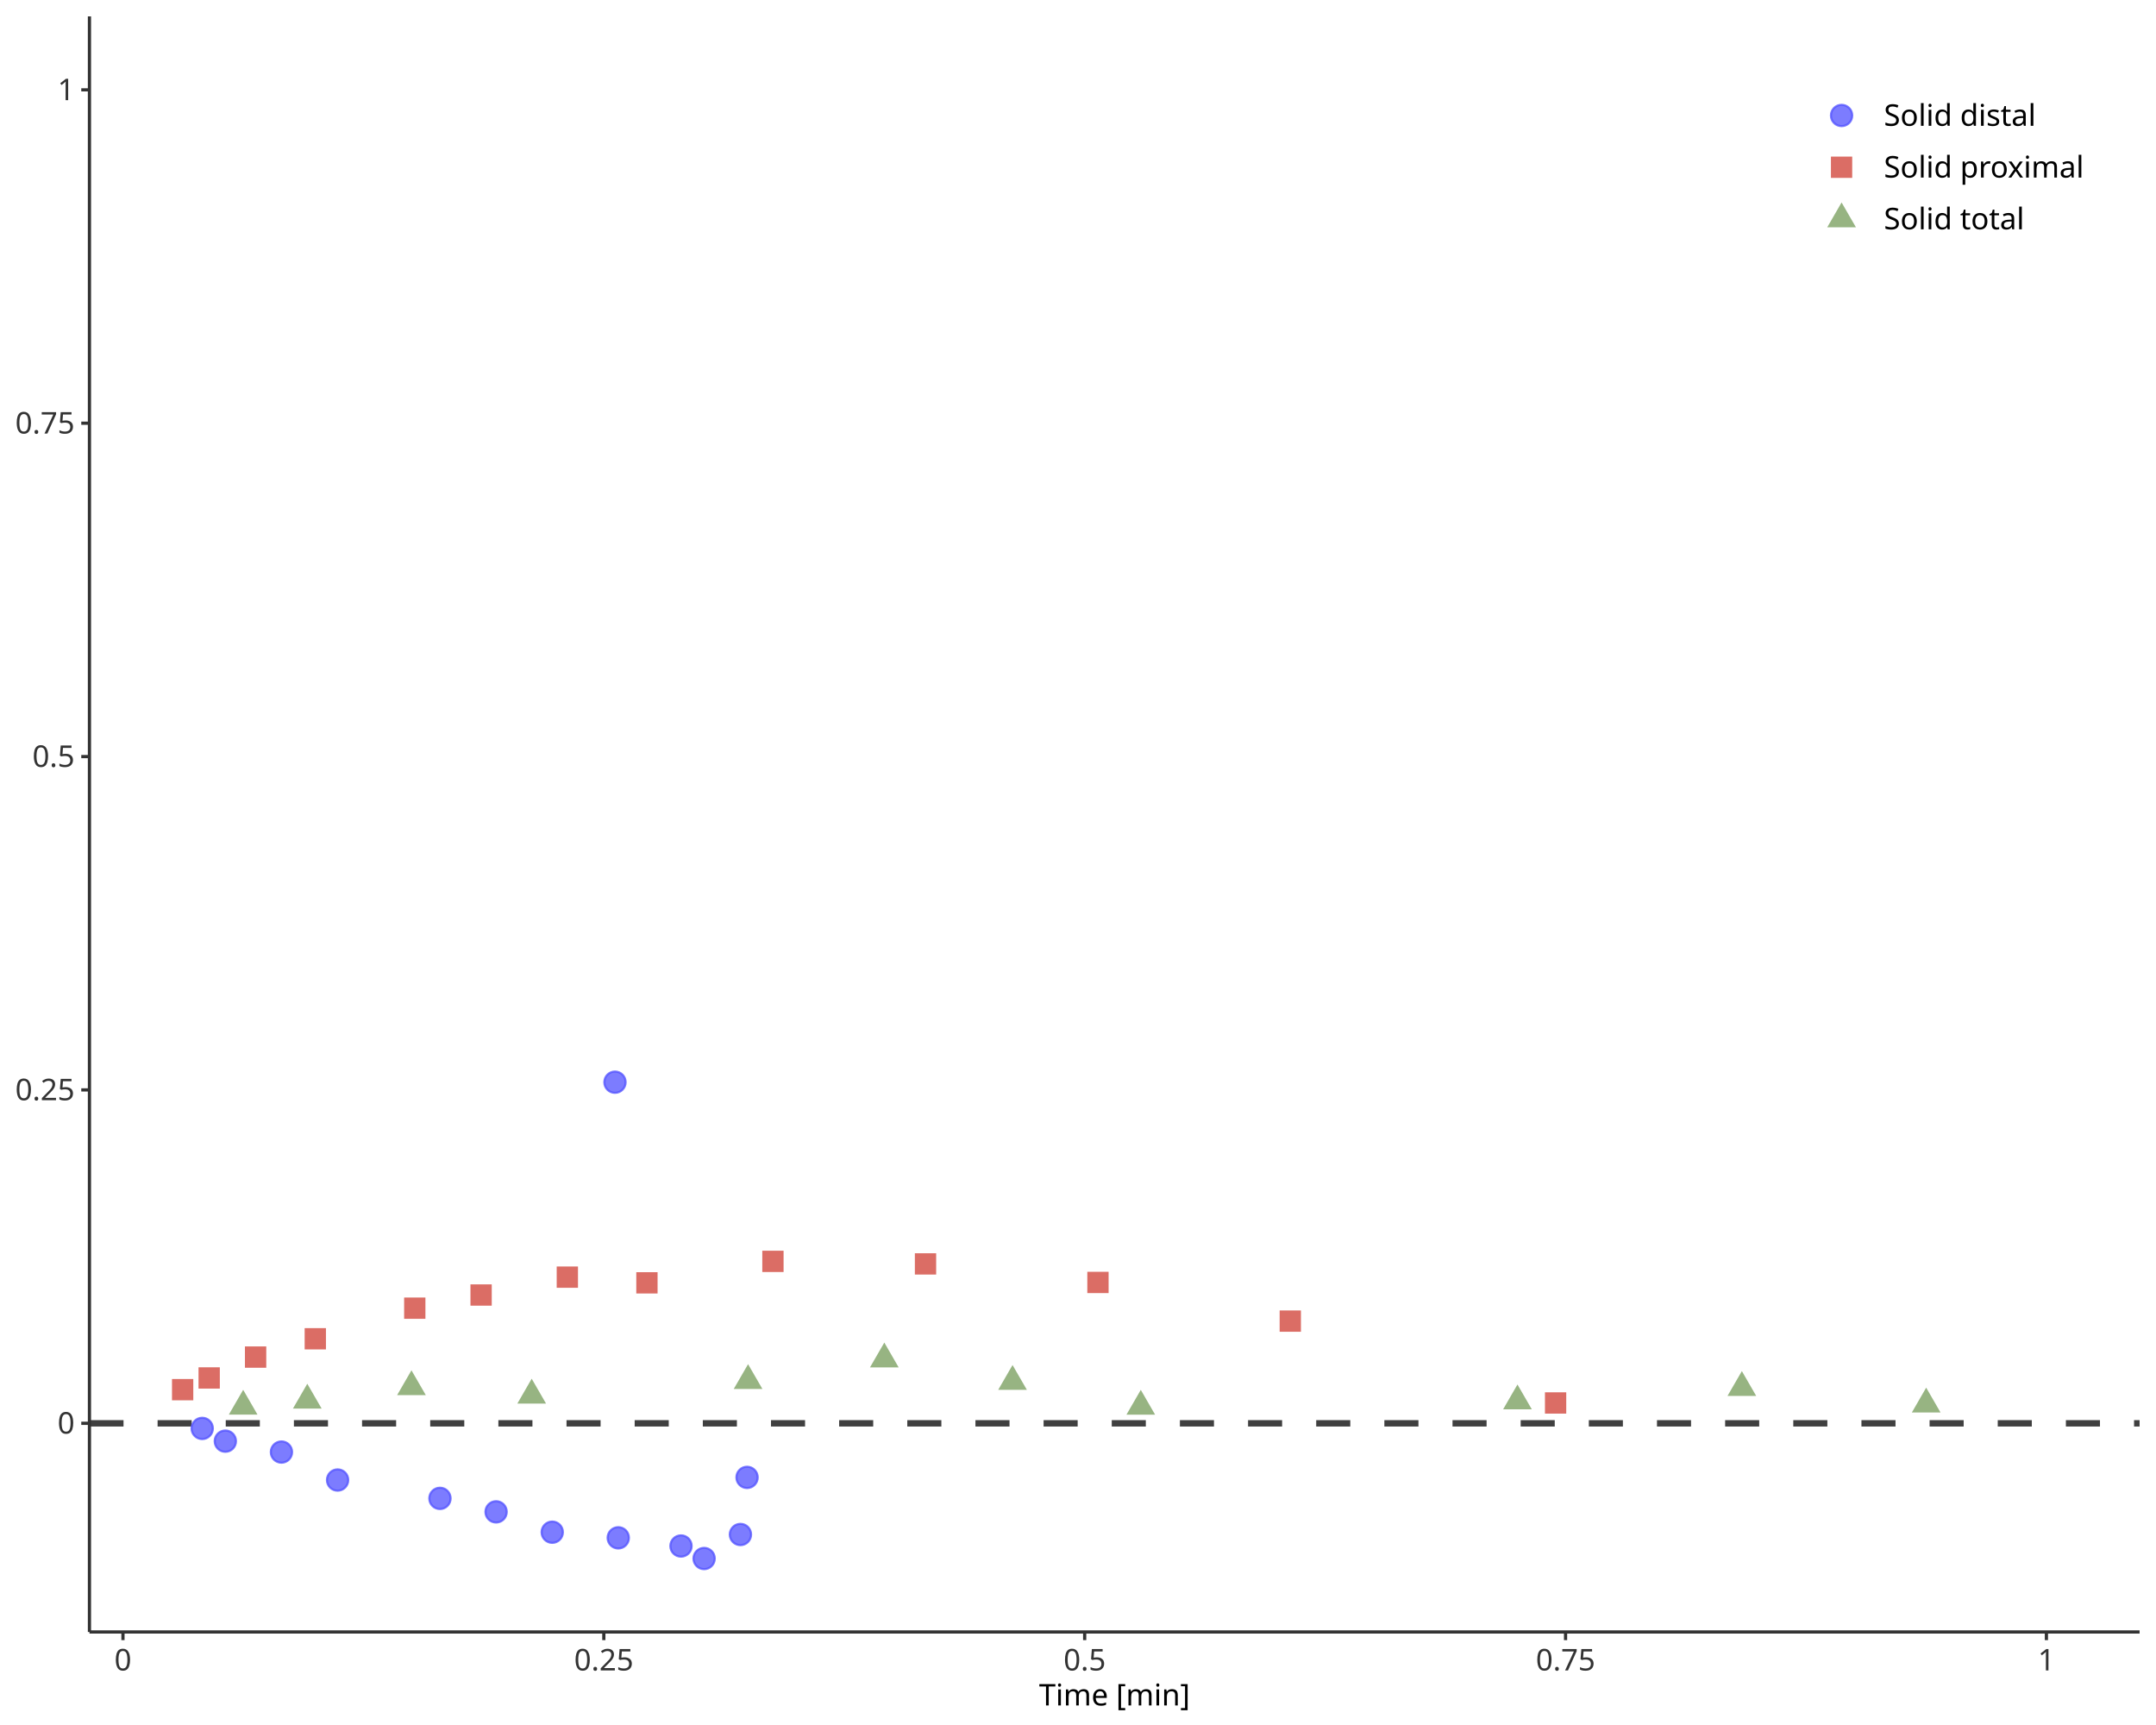
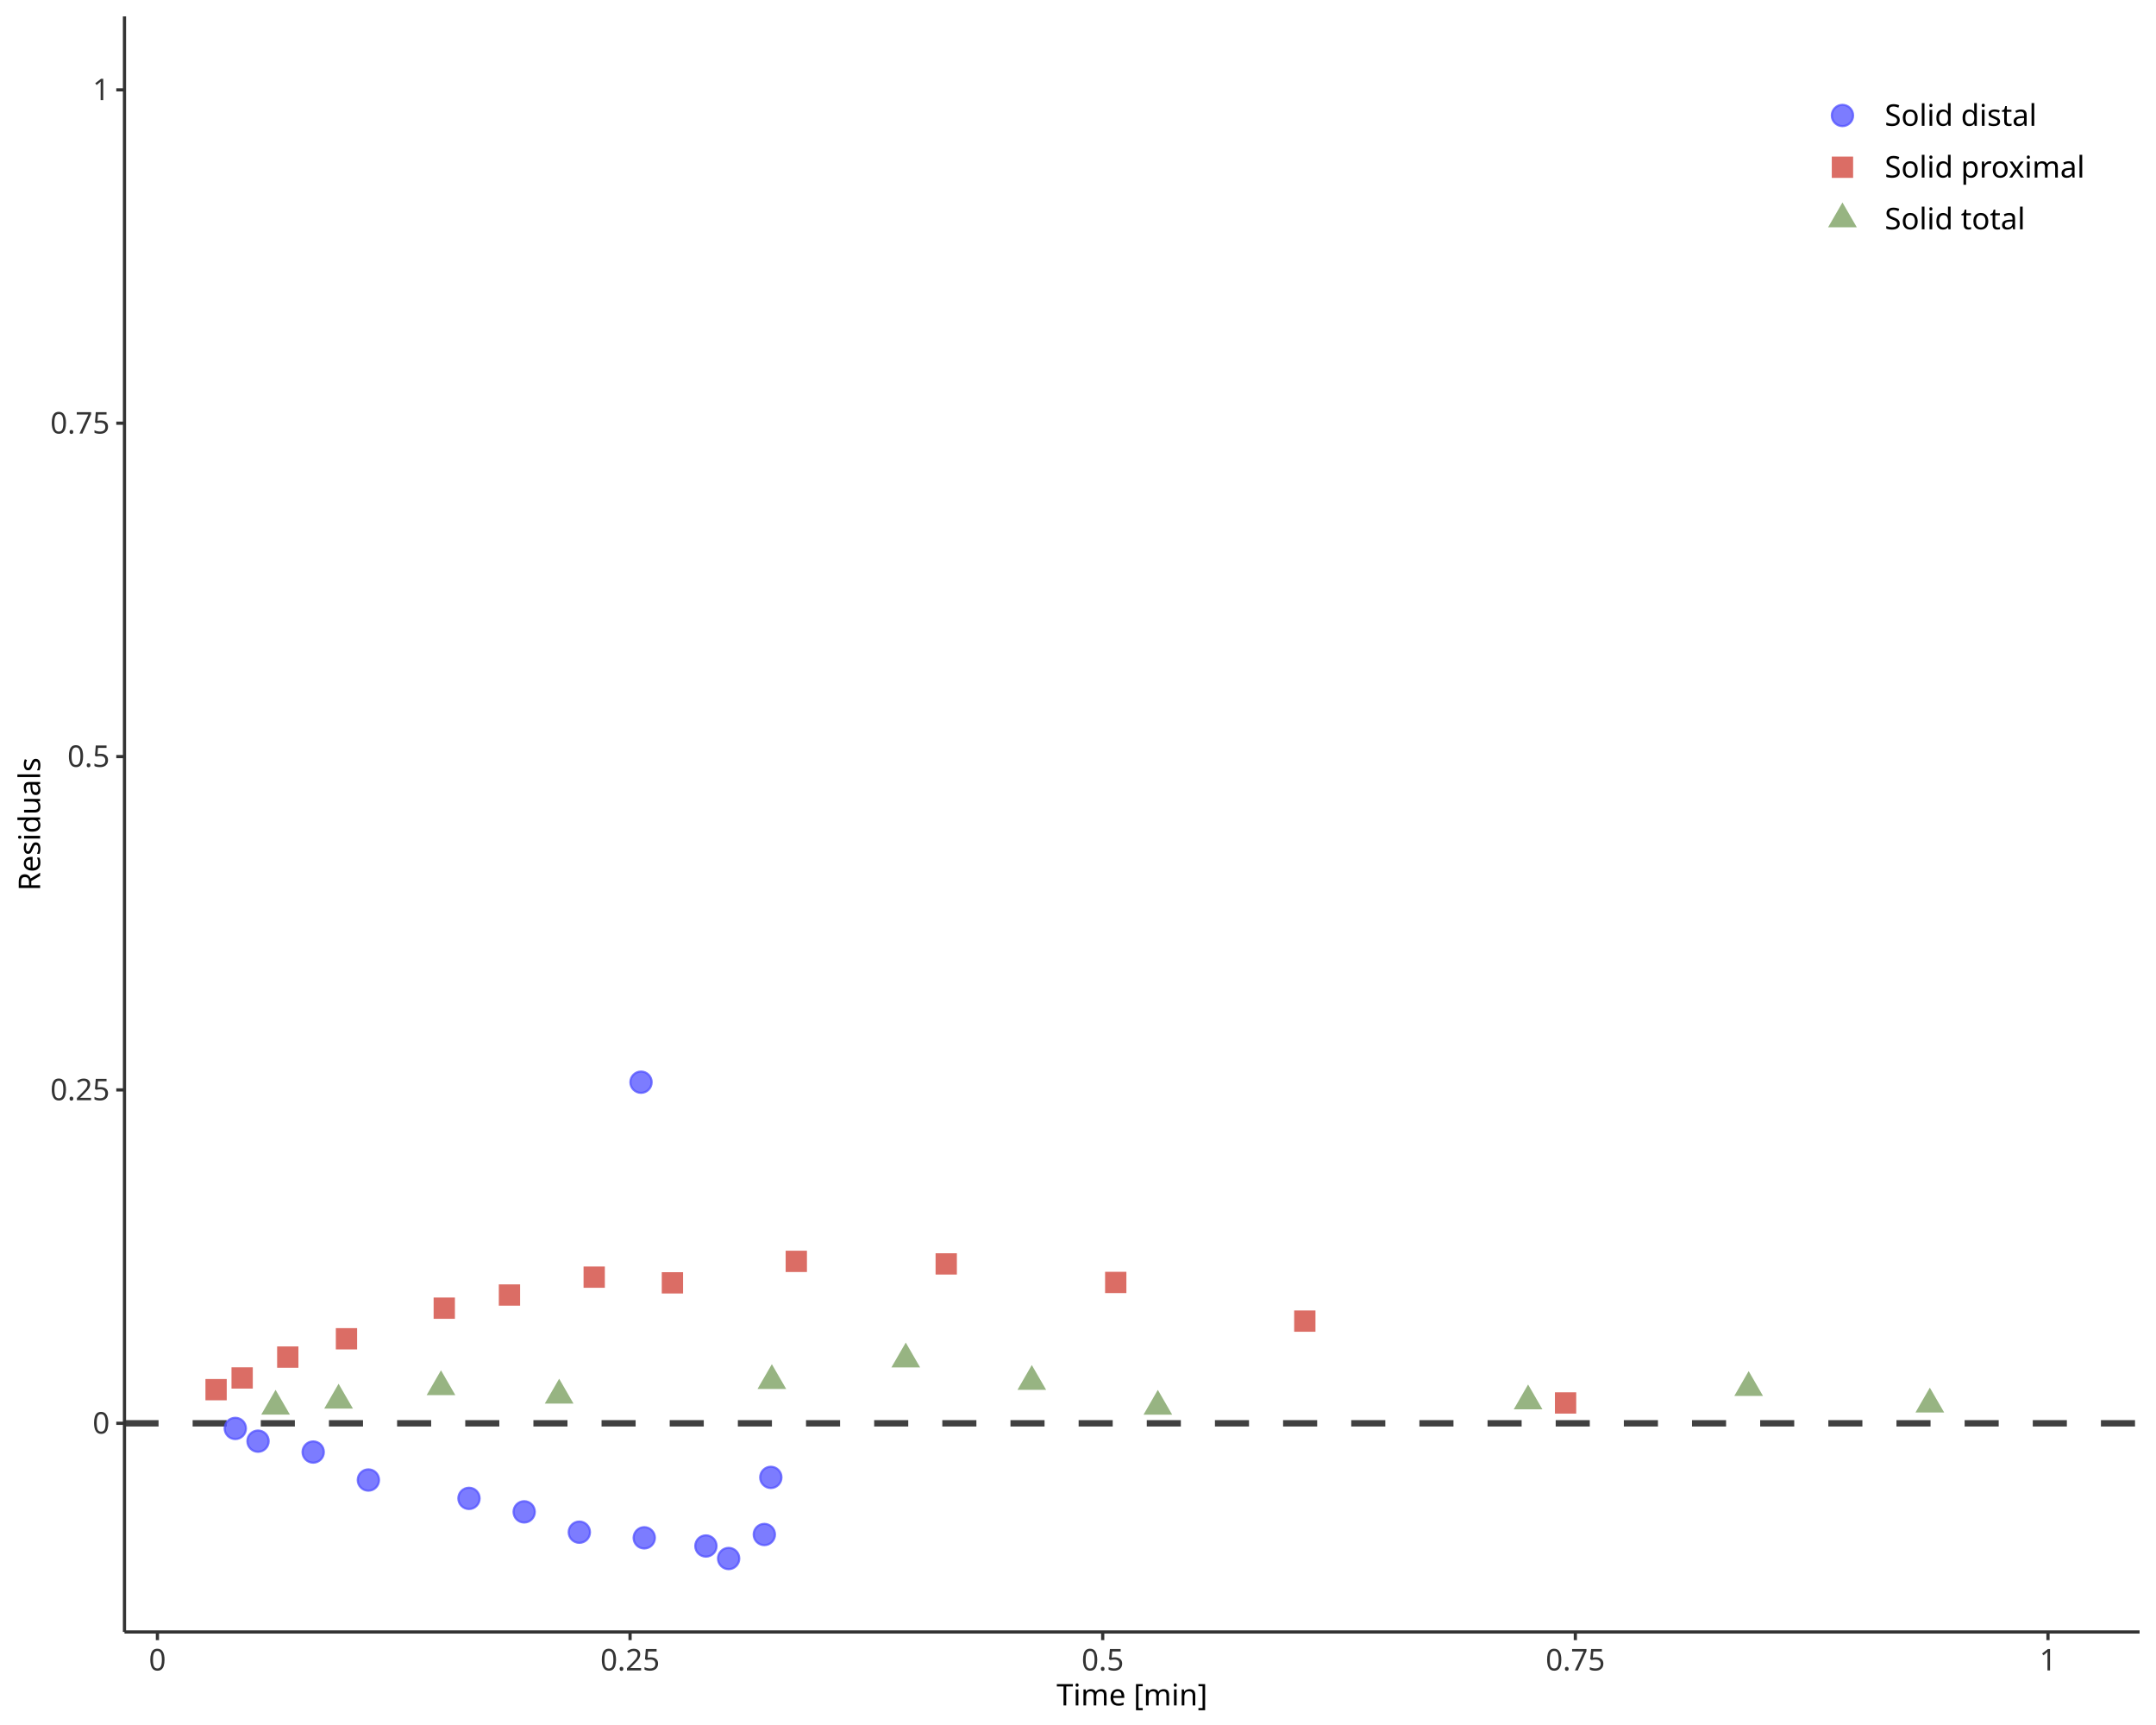
<svg xmlns="http://www.w3.org/2000/svg" class="svglite" data-engine-version="2.0" width="720.00pt" height="576.00pt" viewBox="0 0 720.00 576.00">
  <defs>
    <style type="text/css">
    .svglite line, .svglite polyline, .svglite polygon, .svglite path, .svglite rect, .svglite circle {
      fill: none;
      stroke: #000000;
      stroke-linecap: round;
      stroke-linejoin: round;
      stroke-miterlimit: 10.00;
    }
  </style>
  </defs>
  <rect width="100%" height="100%" style="stroke: none; fill: #FFFFFF;" />
  <defs>
    <clipPath id="cpMC4wMHw3MjAuMDB8MC4wMHw1NzYuMDA=">
      <rect x="0.00" y="0.00" width="720.00" height="576.00" />
    </clipPath>
  </defs>
  <g clip-path="url(#cpMC4wMHw3MjAuMDB8MC4wMHw1NzYuMDA=)">
    <rect x="0.00" y="0.00" width="720.00" height="576.00" style="stroke-width: 1.07; stroke: none; fill: #FFFFFF;" />
  </g>
  <defs>
-     <clipPath id="cpMjkuODd8NzE0LjUyfDUuNDh8NTQ0Ljkz">
-       <rect x="29.87" y="5.48" width="684.65" height="539.45" />
+     <clipPath id="cpNDEuNTd8NzE0LjUyfDUuNDh8NTQ0Ljkz">
+       <rect x="41.57" y="5.48" width="672.95" height="539.45" />
    </clipPath>
  </defs>
-   <g clip-path="url(#cpMjkuODd8NzE0LjUyfDUuNDh8NTQ0Ljkz)">
-     <rect x="29.87" y="5.48" width="684.65" height="539.45" style="stroke-width: 1.07; stroke: none; fill: #FFFFFF;" />
-     <polyline points="29.87,530.91 714.52,530.91 " style="stroke-width: 0.53; stroke: #FFFFFF; stroke-linecap: butt;" />
-     <polyline points="29.87,419.60 714.52,419.60 " style="stroke-width: 0.53; stroke: #FFFFFF; stroke-linecap: butt;" />
-     <polyline points="29.87,308.29 714.52,308.29 " style="stroke-width: 0.53; stroke: #FFFFFF; stroke-linecap: butt;" />
-     <polyline points="29.87,196.97 714.52,196.97 " style="stroke-width: 0.53; stroke: #FFFFFF; stroke-linecap: butt;" />
-     <polyline points="29.87,85.66 714.52,85.66 " style="stroke-width: 0.53; stroke: #FFFFFF; stroke-linecap: butt;" />
-     <polyline points="121.35,544.93 121.35,5.48 " style="stroke-width: 0.53; stroke: #FFFFFF; stroke-linecap: butt;" />
-     <polyline points="281.94,544.93 281.94,5.48 " style="stroke-width: 0.53; stroke: #FFFFFF; stroke-linecap: butt;" />
-     <polyline points="442.52,544.93 442.52,5.48 " style="stroke-width: 0.53; stroke: #FFFFFF; stroke-linecap: butt;" />
-     <polyline points="603.11,544.93 603.11,5.48 " style="stroke-width: 0.53; stroke: #FFFFFF; stroke-linecap: butt;" />
+   <g clip-path="url(#cpNDEuNTd8NzE0LjUyfDUuNDh8NTQ0Ljkz)">
+     <rect x="41.57" y="5.48" width="672.95" height="539.45" style="stroke-width: 1.07; stroke: none; fill: #FFFFFF;" />
+     <polyline points="41.57,530.91 714.52,530.91 " style="stroke-width: 0.53; stroke: #FFFFFF; stroke-linecap: butt;" />
+     <polyline points="41.57,419.60 714.52,419.60 " style="stroke-width: 0.53; stroke: #FFFFFF; stroke-linecap: butt;" />
+     <polyline points="41.57,308.29 714.52,308.29 " style="stroke-width: 0.53; stroke: #FFFFFF; stroke-linecap: butt;" />
+     <polyline points="41.57,196.97 714.52,196.97 " style="stroke-width: 0.53; stroke: #FFFFFF; stroke-linecap: butt;" />
+     <polyline points="41.57,85.66 714.52,85.66 " style="stroke-width: 0.53; stroke: #FFFFFF; stroke-linecap: butt;" />
+     <polyline points="131.49,544.93 131.49,5.48 " style="stroke-width: 0.53; stroke: #FFFFFF; stroke-linecap: butt;" />
+     <polyline points="289.33,544.93 289.33,5.48 " style="stroke-width: 0.53; stroke: #FFFFFF; stroke-linecap: butt;" />
+     <polyline points="447.17,544.93 447.17,5.48 " style="stroke-width: 0.53; stroke: #FFFFFF; stroke-linecap: butt;" />
+     <polyline points="605.01,544.93 605.01,5.48 " style="stroke-width: 0.53; stroke: #FFFFFF; stroke-linecap: butt;" />
  </g>
  <g clip-path="url(#cpMC4wMHw3MjAuMDB8MC4wMHw1NzYuMDA=)">
</g>
-   <g clip-path="url(#cpMjkuODd8NzE0LjUyfDUuNDh8NTQ0Ljkz)">
+   <g clip-path="url(#cpNDEuNTd8NzE0LjUyfDUuNDh8NTQ0Ljkz)">
</g>
  <g clip-path="url(#cpMC4wMHw3MjAuMDB8MC4wMHw1NzYuMDA=)">
</g>
-   <g clip-path="url(#cpMjkuODd8NzE0LjUyfDUuNDh8NTQ0Ljkz)">
+   <g clip-path="url(#cpNDEuNTd8NzE0LjUyfDUuNDh8NTQ0Ljkz)">
</g>
  <g clip-path="url(#cpMC4wMHw3MjAuMDB8MC4wMHw1NzYuMDA=)">
</g>
-   <g clip-path="url(#cpMjkuODd8NzE0LjUyfDUuNDh8NTQ0Ljkz)">
+   <g clip-path="url(#cpNDEuNTd8NzE0LjUyfDUuNDh8NTQ0Ljkz)">
</g>
  <g clip-path="url(#cpMC4wMHw3MjAuMDB8MC4wMHw1NzYuMDA=)">
</g>
-   <g clip-path="url(#cpMjkuODd8NzE0LjUyfDUuNDh8NTQ0Ljkz)">
+   <g clip-path="url(#cpNDEuNTd8NzE0LjUyfDUuNDh8NTQ0Ljkz)">
</g>
  <g clip-path="url(#cpMC4wMHw3MjAuMDB8MC4wMHw1NzYuMDA=)">
</g>
-   <g clip-path="url(#cpMjkuODd8NzE0LjUyfDUuNDh8NTQ0Ljkz)">
+   <g clip-path="url(#cpNDEuNTd8NzE0LjUyfDUuNDh8NTQ0Ljkz)">
</g>
  <g clip-path="url(#cpMC4wMHw3MjAuMDB8MC4wMHw1NzYuMDA=)">
</g>
-   <g clip-path="url(#cpMjkuODd8NzE0LjUyfDUuNDh8NTQ0Ljkz)">
+   <g clip-path="url(#cpNDEuNTd8NzE0LjUyfDUuNDh8NTQ0Ljkz)">
</g>
  <g clip-path="url(#cpMC4wMHw3MjAuMDB8MC4wMHw1NzYuMDA=)">
</g>
-   <g clip-path="url(#cpMjkuODd8NzE0LjUyfDUuNDh8NTQ0Ljkz)">
+   <g clip-path="url(#cpNDEuNTd8NzE0LjUyfDUuNDh8NTQ0Ljkz)">
</g>
  <g clip-path="url(#cpMC4wMHw3MjAuMDB8MC4wMHw1NzYuMDA=)">
</g>
-   <g clip-path="url(#cpMjkuODd8NzE0LjUyfDUuNDh8NTQ0Ljkz)">
+   <g clip-path="url(#cpNDEuNTd8NzE0LjUyfDUuNDh8NTQ0Ljkz)">
</g>
  <g clip-path="url(#cpMC4wMHw3MjAuMDB8MC4wMHw1NzYuMDA=)">
</g>
-   <g clip-path="url(#cpMjkuODd8NzE0LjUyfDUuNDh8NTQ0Ljkz)">
+   <g clip-path="url(#cpNDEuNTd8NzE0LjUyfDUuNDh8NTQ0Ljkz)">
</g>
  <g clip-path="url(#cpMC4wMHw3MjAuMDB8MC4wMHw1NzYuMDA=)">
</g>
-   <g clip-path="url(#cpMjkuODd8NzE0LjUyfDUuNDh8NTQ0Ljkz)">
+   <g clip-path="url(#cpNDEuNTd8NzE0LjUyfDUuNDh8NTQ0Ljkz)">
</g>
  <g clip-path="url(#cpMC4wMHw3MjAuMDB8MC4wMHw1NzYuMDA=)">
</g>
-   <g clip-path="url(#cpMjkuODd8NzE0LjUyfDUuNDh8NTQ0Ljkz)">
+   <g clip-path="url(#cpNDEuNTd8NzE0LjUyfDUuNDh8NTQ0Ljkz)">
</g>
  <g clip-path="url(#cpMC4wMHw3MjAuMDB8MC4wMHw1NzYuMDA=)">
</g>
-   <g clip-path="url(#cpMjkuODd8NzE0LjUyfDUuNDh8NTQ0Ljkz)">
+   <g clip-path="url(#cpNDEuNTd8NzE0LjUyfDUuNDh8NTQ0Ljkz)">
</g>
  <g clip-path="url(#cpMC4wMHw3MjAuMDB8MC4wMHw1NzYuMDA=)">
</g>
-   <g clip-path="url(#cpMjkuODd8NzE0LjUyfDUuNDh8NTQ0Ljkz)">
+   <g clip-path="url(#cpNDEuNTd8NzE0LjUyfDUuNDh8NTQ0Ljkz)">
</g>
  <g clip-path="url(#cpMC4wMHw3MjAuMDB8MC4wMHw1NzYuMDA=)">
</g>
-   <g clip-path="url(#cpMjkuODd8NzE0LjUyfDUuNDh8NTQ0Ljkz)">
+   <g clip-path="url(#cpNDEuNTd8NzE0LjUyfDUuNDh8NTQ0Ljkz)">
</g>
  <g clip-path="url(#cpMC4wMHw3MjAuMDB8MC4wMHw1NzYuMDA=)">
</g>
-   <g clip-path="url(#cpMjkuODd8NzE0LjUyfDUuNDh8NTQ0Ljkz)">
+   <g clip-path="url(#cpNDEuNTd8NzE0LjUyfDUuNDh8NTQ0Ljkz)">
</g>
  <g clip-path="url(#cpMC4wMHw3MjAuMDB8MC4wMHw1NzYuMDA=)">
</g>
-   <g clip-path="url(#cpMjkuODd8NzE0LjUyfDUuNDh8NTQ0Ljkz)">
-     <line x1="29.87" y1="475.26" x2="714.52" y2="475.26" style="stroke-width: 2.13; stroke: #000000; stroke-opacity: 0.75; stroke-dasharray: 11.38,11.38; stroke-linecap: butt;" />
-     <circle cx="205.37" cy="361.36" r="3.56" style="stroke-width: 0.71; stroke: #5050FF; stroke-opacity: 0.75; fill: #5050FF; fill-opacity: 0.75;" />
-     <circle cx="249.48" cy="493.32" r="3.56" style="stroke-width: 0.71; stroke: #5050FF; stroke-opacity: 0.75; fill: #5050FF; fill-opacity: 0.75;" />
-     <circle cx="247.27" cy="512.39" r="3.56" style="stroke-width: 0.71; stroke: #5050FF; stroke-opacity: 0.75; fill: #5050FF; fill-opacity: 0.75;" />
-     <circle cx="235.14" cy="520.41" r="3.56" style="stroke-width: 0.71; stroke: #5050FF; stroke-opacity: 0.75; fill: #5050FF; fill-opacity: 0.75;" />
-     <circle cx="227.42" cy="516.23" r="3.56" style="stroke-width: 0.71; stroke: #5050FF; stroke-opacity: 0.75; fill: #5050FF; fill-opacity: 0.75;" />
-     <circle cx="206.47" cy="513.50" r="3.56" style="stroke-width: 0.71; stroke: #5050FF; stroke-opacity: 0.75; fill: #5050FF; fill-opacity: 0.75;" />
-     <circle cx="184.42" cy="511.62" r="3.56" style="stroke-width: 0.71; stroke: #5050FF; stroke-opacity: 0.75; fill: #5050FF; fill-opacity: 0.75;" />
-     <circle cx="165.67" cy="504.83" r="3.56" style="stroke-width: 0.71; stroke: #5050FF; stroke-opacity: 0.75; fill: #5050FF; fill-opacity: 0.75;" />
-     <circle cx="146.92" cy="500.33" r="3.56" style="stroke-width: 0.71; stroke: #5050FF; stroke-opacity: 0.75; fill: #5050FF; fill-opacity: 0.75;" />
-     <circle cx="112.74" cy="494.20" r="3.56" style="stroke-width: 0.71; stroke: #5050FF; stroke-opacity: 0.75; fill: #5050FF; fill-opacity: 0.75;" />
-     <circle cx="93.99" cy="484.86" r="3.56" style="stroke-width: 0.71; stroke: #5050FF; stroke-opacity: 0.75; fill: #5050FF; fill-opacity: 0.75;" />
-     <circle cx="75.25" cy="481.22" r="3.56" style="stroke-width: 0.71; stroke: #5050FF; stroke-opacity: 0.75; fill: #5050FF; fill-opacity: 0.75;" />
-     <circle cx="67.53" cy="476.97" r="3.56" style="stroke-width: 0.71; stroke: #5050FF; stroke-opacity: 0.75; fill: #5050FF; fill-opacity: 0.75;" />
-     <polygon points="515.94,472.02 523.05,472.02 523.05,464.91 515.94,464.91 " style="stroke-width: 0.71; stroke: none; fill: #CE3D32; fill-opacity: 0.75;" />
-     <polygon points="427.34,444.69 434.45,444.69 434.45,437.58 427.34,437.58 " style="stroke-width: 0.71; stroke: none; fill: #CE3D32; fill-opacity: 0.75;" />
-     <polygon points="363.11,431.78 370.22,431.78 370.22,424.67 363.11,424.67 " style="stroke-width: 0.71; stroke: none; fill: #CE3D32; fill-opacity: 0.75;" />
-     <polygon points="305.52,425.59 312.63,425.59 312.63,418.48 305.52,418.48 " style="stroke-width: 0.71; stroke: none; fill: #CE3D32; fill-opacity: 0.75;" />
-     <polygon points="254.57,424.74 261.68,424.74 261.68,417.63 254.57,417.63 " style="stroke-width: 0.71; stroke: none; fill: #CE3D32; fill-opacity: 0.75;" />
-     <polygon points="212.49,431.91 219.60,431.91 219.60,424.80 212.49,424.80 " style="stroke-width: 0.71; stroke: none; fill: #CE3D32; fill-opacity: 0.75;" />
-     <polygon points="185.91,430.01 193.02,430.01 193.02,422.90 185.91,422.90 " style="stroke-width: 0.71; stroke: none; fill: #CE3D32; fill-opacity: 0.75;" />
-     <polygon points="157.11,435.98 164.22,435.98 164.22,428.87 157.11,428.87 " style="stroke-width: 0.71; stroke: none; fill: #CE3D32; fill-opacity: 0.75;" />
-     <polygon points="134.96,440.37 142.07,440.37 142.07,433.26 134.96,433.26 " style="stroke-width: 0.71; stroke: none; fill: #CE3D32; fill-opacity: 0.75;" />
-     <polygon points="101.74,450.59 108.85,450.59 108.85,443.48 101.74,443.48 " style="stroke-width: 0.71; stroke: none; fill: #CE3D32; fill-opacity: 0.75;" />
-     <polygon points="81.80,456.71 88.92,456.71 88.92,449.59 81.80,449.59 " style="stroke-width: 0.71; stroke: none; fill: #CE3D32; fill-opacity: 0.75;" />
-     <polygon points="66.30,463.67 73.41,463.67 73.41,456.56 66.30,456.56 " style="stroke-width: 0.71; stroke: none; fill: #CE3D32; fill-opacity: 0.75;" />
-     <polygon points="57.44,467.58 64.55,467.58 64.55,460.47 57.44,460.47 " style="stroke-width: 0.71; stroke: none; fill: #CE3D32; fill-opacity: 0.75;" />
-     <polygon points="683.40,24.47 688.19,32.76 678.61,32.76 " style="stroke-width: 0.71; stroke: none; fill: #749B58; fill-opacity: 0.75;" />
-     <polygon points="643.25,463.35 648.04,471.64 638.47,471.64 " style="stroke-width: 0.71; stroke: none; fill: #749B58; fill-opacity: 0.75;" />
-     <polygon points="581.70,457.82 586.48,466.11 576.91,466.11 " style="stroke-width: 0.71; stroke: none; fill: #749B58; fill-opacity: 0.75;" />
-     <polygon points="506.76,462.30 511.55,470.59 501.97,470.59 " style="stroke-width: 0.71; stroke: none; fill: #749B58; fill-opacity: 0.75;" />
-     <polygon points="380.97,464.09 385.75,472.38 376.18,472.38 " style="stroke-width: 0.71; stroke: none; fill: #749B58; fill-opacity: 0.75;" />
-     <polygon points="338.14,455.80 342.93,464.09 333.35,464.09 " style="stroke-width: 0.71; stroke: none; fill: #749B58; fill-opacity: 0.75;" />
-     <polygon points="295.32,448.30 300.11,456.59 290.53,456.59 " style="stroke-width: 0.71; stroke: none; fill: #749B58; fill-opacity: 0.75;" />
-     <polygon points="249.82,455.51 254.61,463.80 245.03,463.80 " style="stroke-width: 0.71; stroke: none; fill: #749B58; fill-opacity: 0.75;" />
-     <polygon points="177.56,460.37 182.35,468.67 172.77,468.67 " style="stroke-width: 0.71; stroke: none; fill: #749B58; fill-opacity: 0.75;" />
-     <polygon points="137.41,457.56 142.20,465.85 132.62,465.85 " style="stroke-width: 0.71; stroke: none; fill: #749B58; fill-opacity: 0.75;" />
-     <polygon points="102.62,462.05 107.41,470.34 97.83,470.34 " style="stroke-width: 0.71; stroke: none; fill: #749B58; fill-opacity: 0.75;" />
-     <polygon points="81.21,464.07 85.99,472.36 76.42,472.36 " style="stroke-width: 0.71; stroke: none; fill: #749B58; fill-opacity: 0.75;" />
+   <g clip-path="url(#cpNDEuNTd8NzE0LjUyfDUuNDh8NTQ0Ljkz)">
+     <line x1="41.57" y1="475.26" x2="714.52" y2="475.26" style="stroke-width: 2.13; stroke: #000000; stroke-opacity: 0.75; stroke-dasharray: 11.38,11.38; stroke-linecap: butt;" />
+     <circle cx="214.07" cy="361.36" r="3.56" style="stroke-width: 0.71; stroke: #5050FF; stroke-opacity: 0.75; fill: #5050FF; fill-opacity: 0.75;" />
+     <circle cx="257.42" cy="493.32" r="3.56" style="stroke-width: 0.71; stroke: #5050FF; stroke-opacity: 0.75; fill: #5050FF; fill-opacity: 0.75;" />
+     <circle cx="255.25" cy="512.39" r="3.56" style="stroke-width: 0.71; stroke: #5050FF; stroke-opacity: 0.75; fill: #5050FF; fill-opacity: 0.75;" />
+     <circle cx="243.33" cy="520.41" r="3.56" style="stroke-width: 0.71; stroke: #5050FF; stroke-opacity: 0.75; fill: #5050FF; fill-opacity: 0.75;" />
+     <circle cx="235.74" cy="516.23" r="3.56" style="stroke-width: 0.71; stroke: #5050FF; stroke-opacity: 0.75; fill: #5050FF; fill-opacity: 0.75;" />
+     <circle cx="215.15" cy="513.50" r="3.56" style="stroke-width: 0.71; stroke: #5050FF; stroke-opacity: 0.75; fill: #5050FF; fill-opacity: 0.75;" />
+     <circle cx="193.47" cy="511.62" r="3.56" style="stroke-width: 0.71; stroke: #5050FF; stroke-opacity: 0.75; fill: #5050FF; fill-opacity: 0.75;" />
+     <circle cx="175.05" cy="504.83" r="3.56" style="stroke-width: 0.71; stroke: #5050FF; stroke-opacity: 0.75; fill: #5050FF; fill-opacity: 0.75;" />
+     <circle cx="156.62" cy="500.33" r="3.56" style="stroke-width: 0.71; stroke: #5050FF; stroke-opacity: 0.75; fill: #5050FF; fill-opacity: 0.75;" />
+     <circle cx="123.02" cy="494.20" r="3.56" style="stroke-width: 0.71; stroke: #5050FF; stroke-opacity: 0.75; fill: #5050FF; fill-opacity: 0.75;" />
+     <circle cx="104.59" cy="484.86" r="3.56" style="stroke-width: 0.71; stroke: #5050FF; stroke-opacity: 0.75; fill: #5050FF; fill-opacity: 0.75;" />
+     <circle cx="86.17" cy="481.22" r="3.56" style="stroke-width: 0.71; stroke: #5050FF; stroke-opacity: 0.75; fill: #5050FF; fill-opacity: 0.75;" />
+     <circle cx="78.58" cy="476.97" r="3.56" style="stroke-width: 0.71; stroke: #5050FF; stroke-opacity: 0.75; fill: #5050FF; fill-opacity: 0.75;" />
+     <polygon points="519.27,472.02 526.38,472.02 526.38,464.91 519.27,464.91 " style="stroke-width: 0.71; stroke: none; fill: #CE3D32; fill-opacity: 0.75;" />
+     <polygon points="432.19,444.69 439.30,444.69 439.30,437.58 432.19,437.58 " style="stroke-width: 0.71; stroke: none; fill: #CE3D32; fill-opacity: 0.75;" />
+     <polygon points="369.05,431.78 376.16,431.78 376.16,424.67 369.05,424.67 " style="stroke-width: 0.71; stroke: none; fill: #CE3D32; fill-opacity: 0.75;" />
+     <polygon points="312.44,425.59 319.55,425.59 319.55,418.48 312.44,418.48 " style="stroke-width: 0.71; stroke: none; fill: #CE3D32; fill-opacity: 0.75;" />
+     <polygon points="262.37,424.74 269.48,424.74 269.48,417.63 262.37,417.63 " style="stroke-width: 0.71; stroke: none; fill: #CE3D32; fill-opacity: 0.75;" />
+     <polygon points="221.00,431.91 228.11,431.91 228.11,424.80 221.00,424.80 " style="stroke-width: 0.71; stroke: none; fill: #CE3D32; fill-opacity: 0.75;" />
+     <polygon points="194.88,430.01 201.99,430.01 201.99,422.90 194.88,422.90 " style="stroke-width: 0.71; stroke: none; fill: #CE3D32; fill-opacity: 0.75;" />
+     <polygon points="166.58,435.98 173.69,435.98 173.69,428.87 166.58,428.87 " style="stroke-width: 0.71; stroke: none; fill: #CE3D32; fill-opacity: 0.75;" />
+     <polygon points="144.81,440.37 151.92,440.37 151.92,433.26 144.81,433.26 " style="stroke-width: 0.71; stroke: none; fill: #CE3D32; fill-opacity: 0.75;" />
+     <polygon points="112.15,450.59 119.26,450.59 119.26,443.48 112.15,443.48 " style="stroke-width: 0.71; stroke: none; fill: #CE3D32; fill-opacity: 0.75;" />
+     <polygon points="92.55,456.71 99.66,456.71 99.66,449.59 92.55,449.59 " style="stroke-width: 0.71; stroke: none; fill: #CE3D32; fill-opacity: 0.75;" />
+     <polygon points="77.31,463.67 84.42,463.67 84.42,456.56 77.31,456.56 " style="stroke-width: 0.71; stroke: none; fill: #CE3D32; fill-opacity: 0.75;" />
+     <polygon points="68.61,467.58 75.72,467.58 75.72,460.47 68.61,460.47 " style="stroke-width: 0.71; stroke: none; fill: #CE3D32; fill-opacity: 0.75;" />
+     <polygon points="683.93,24.47 688.72,32.76 679.14,32.76 " style="stroke-width: 0.71; stroke: none; fill: #749B58; fill-opacity: 0.75;" />
+     <polygon points="644.47,463.35 649.26,471.64 639.68,471.64 " style="stroke-width: 0.71; stroke: none; fill: #749B58; fill-opacity: 0.75;" />
+     <polygon points="583.97,457.82 588.75,466.11 579.18,466.11 " style="stroke-width: 0.71; stroke: none; fill: #749B58; fill-opacity: 0.75;" />
+     <polygon points="510.31,462.30 515.09,470.59 505.52,470.59 " style="stroke-width: 0.71; stroke: none; fill: #749B58; fill-opacity: 0.75;" />
+     <polygon points="386.66,464.09 391.45,472.38 381.88,472.38 " style="stroke-width: 0.71; stroke: none; fill: #749B58; fill-opacity: 0.75;" />
+     <polygon points="344.57,455.80 349.36,464.09 339.79,464.09 " style="stroke-width: 0.71; stroke: none; fill: #749B58; fill-opacity: 0.75;" />
+     <polygon points="302.48,448.30 307.27,456.59 297.69,456.59 " style="stroke-width: 0.71; stroke: none; fill: #749B58; fill-opacity: 0.75;" />
+     <polygon points="257.76,455.51 262.55,463.80 252.97,463.80 " style="stroke-width: 0.71; stroke: none; fill: #749B58; fill-opacity: 0.75;" />
+     <polygon points="186.73,460.37 191.52,468.67 181.94,468.67 " style="stroke-width: 0.71; stroke: none; fill: #749B58; fill-opacity: 0.75;" />
+     <polygon points="147.27,457.56 152.06,465.85 142.48,465.85 " style="stroke-width: 0.71; stroke: none; fill: #749B58; fill-opacity: 0.75;" />
+     <polygon points="113.07,462.05 117.86,470.34 108.28,470.34 " style="stroke-width: 0.71; stroke: none; fill: #749B58; fill-opacity: 0.75;" />
+     <polygon points="92.03,464.07 96.82,472.36 87.24,472.36 " style="stroke-width: 0.71; stroke: none; fill: #749B58; fill-opacity: 0.75;" />
  </g>
  <g clip-path="url(#cpMC4wMHw3MjAuMDB8MC4wMHw1NzYuMDA=)">
-     <polyline points="29.87,544.93 29.87,5.48 " style="stroke-width: 1.07; stroke: #333333; stroke-linecap: butt;" />
-     <text x="24.94" y="478.70" text-anchor="end" style="font-size: 10.00px; fill: #333333; font-family: sans;" textLength="5.56px" lengthAdjust="spacingAndGlyphs">0</text>
-     <text x="24.94" y="367.38" text-anchor="end" style="font-size: 10.00px; fill: #333333; font-family: sans;" textLength="19.46px" lengthAdjust="spacingAndGlyphs">0.25</text>
-     <text x="24.94" y="256.07" text-anchor="end" style="font-size: 10.00px; fill: #333333; font-family: sans;" textLength="13.90px" lengthAdjust="spacingAndGlyphs">0.5</text>
-     <text x="24.94" y="144.76" text-anchor="end" style="font-size: 10.00px; fill: #333333; font-family: sans;" textLength="19.46px" lengthAdjust="spacingAndGlyphs">0.75</text>
-     <text x="24.94" y="33.44" text-anchor="end" style="font-size: 10.00px; fill: #333333; font-family: sans;" textLength="5.56px" lengthAdjust="spacingAndGlyphs">1</text>
-     <polyline points="27.14,475.26 29.87,475.26 " style="stroke-width: 1.07; stroke: #333333; stroke-linecap: butt;" />
-     <polyline points="27.14,363.94 29.87,363.94 " style="stroke-width: 1.07; stroke: #333333; stroke-linecap: butt;" />
-     <polyline points="27.14,252.63 29.87,252.63 " style="stroke-width: 1.07; stroke: #333333; stroke-linecap: butt;" />
-     <polyline points="27.14,141.31 29.87,141.31 " style="stroke-width: 1.07; stroke: #333333; stroke-linecap: butt;" />
-     <polyline points="27.14,30.00 29.87,30.00 " style="stroke-width: 1.07; stroke: #333333; stroke-linecap: butt;" />
-     <polyline points="29.87,544.93 714.52,544.93 " style="stroke-width: 1.07; stroke: #333333; stroke-linecap: butt;" />
-     <polyline points="41.06,547.67 41.06,544.93 " style="stroke-width: 1.07; stroke: #333333; stroke-linecap: butt;" />
-     <polyline points="201.65,547.67 201.65,544.93 " style="stroke-width: 1.07; stroke: #333333; stroke-linecap: butt;" />
-     <polyline points="362.23,547.67 362.23,544.93 " style="stroke-width: 1.07; stroke: #333333; stroke-linecap: butt;" />
-     <polyline points="522.82,547.67 522.82,544.93 " style="stroke-width: 1.07; stroke: #333333; stroke-linecap: butt;" />
-     <polyline points="683.40,547.67 683.40,544.93 " style="stroke-width: 1.07; stroke: #333333; stroke-linecap: butt;" />
-     <text x="41.06" y="557.78" text-anchor="middle" style="font-size: 10.00px; fill: #333333; font-family: sans;" textLength="5.56px" lengthAdjust="spacingAndGlyphs">0</text>
-     <text x="201.65" y="557.78" text-anchor="middle" style="font-size: 10.00px; fill: #333333; font-family: sans;" textLength="19.46px" lengthAdjust="spacingAndGlyphs">0.25</text>
-     <text x="362.23" y="557.78" text-anchor="middle" style="font-size: 10.00px; fill: #333333; font-family: sans;" textLength="13.90px" lengthAdjust="spacingAndGlyphs">0.5</text>
-     <text x="522.82" y="557.78" text-anchor="middle" style="font-size: 10.00px; fill: #333333; font-family: sans;" textLength="19.46px" lengthAdjust="spacingAndGlyphs">0.75</text>
-     <text x="683.40" y="557.78" text-anchor="middle" style="font-size: 10.00px; fill: #333333; font-family: sans;" textLength="5.56px" lengthAdjust="spacingAndGlyphs">1</text>
-     <text x="372.20" y="569.48" text-anchor="middle" style="font-size: 10.00px; font-family: sans;" textLength="46.67px" lengthAdjust="spacingAndGlyphs">Time [min]</text>
-     <rect x="600.88" y="18.97" width="96.53" height="68.28" style="stroke-width: 1.07; stroke: none; fill: #FFFFFF;" />
-     <rect x="606.36" y="29.92" width="17.28" height="17.28" style="stroke-width: 1.07; stroke: none; fill: #FFFFFF;" />
-     <circle cx="615.00" cy="38.56" r="3.56" style="stroke-width: 0.71; stroke: #5050FF; stroke-opacity: 0.75; fill: #5050FF; fill-opacity: 0.75;" />
-     <rect x="606.36" y="47.20" width="17.28" height="17.28" style="stroke-width: 1.07; stroke: none; fill: #FFFFFF;" />
-     <polygon points="611.44,59.40 618.55,59.40 618.55,52.29 611.44,52.29 " style="stroke-width: 0.71; stroke: none; fill: #CE3D32; fill-opacity: 0.75;" />
-     <rect x="606.36" y="64.48" width="17.28" height="17.28" style="stroke-width: 1.07; stroke: none; fill: #FFFFFF;" />
-     <polygon points="615.00,67.60 619.79,75.89 610.21,75.89 " style="stroke-width: 0.71; stroke: none; fill: #749B58; fill-opacity: 0.75;" />
-     <text x="629.12" y="42.01" style="font-size: 10.00px; font-family: sans;" textLength="48.36px" lengthAdjust="spacingAndGlyphs">Solid distal</text>
-     <text x="629.12" y="59.29" style="font-size: 10.00px; font-family: sans;" textLength="62.81px" lengthAdjust="spacingAndGlyphs">Solid proximal</text>
-     <text x="629.12" y="76.57" style="font-size: 10.00px; font-family: sans;" textLength="43.91px" lengthAdjust="spacingAndGlyphs">Solid total</text>
+     <polyline points="41.57,544.93 41.57,5.48 " style="stroke-width: 1.07; stroke: #333333; stroke-linecap: butt;" />
+     <text x="36.64" y="478.70" text-anchor="end" style="font-size: 10.00px; fill: #333333; font-family: sans;" textLength="5.56px" lengthAdjust="spacingAndGlyphs">0</text>
+     <text x="36.64" y="367.38" text-anchor="end" style="font-size: 10.00px; fill: #333333; font-family: sans;" textLength="19.46px" lengthAdjust="spacingAndGlyphs">0.25</text>
+     <text x="36.64" y="256.07" text-anchor="end" style="font-size: 10.00px; fill: #333333; font-family: sans;" textLength="13.90px" lengthAdjust="spacingAndGlyphs">0.5</text>
+     <text x="36.64" y="144.76" text-anchor="end" style="font-size: 10.00px; fill: #333333; font-family: sans;" textLength="19.46px" lengthAdjust="spacingAndGlyphs">0.75</text>
+     <text x="36.64" y="33.44" text-anchor="end" style="font-size: 10.00px; fill: #333333; font-family: sans;" textLength="5.56px" lengthAdjust="spacingAndGlyphs">1</text>
+     <polyline points="38.83,475.26 41.57,475.26 " style="stroke-width: 1.07; stroke: #333333; stroke-linecap: butt;" />
+     <polyline points="38.83,363.94 41.57,363.94 " style="stroke-width: 1.07; stroke: #333333; stroke-linecap: butt;" />
+     <polyline points="38.83,252.63 41.57,252.63 " style="stroke-width: 1.07; stroke: #333333; stroke-linecap: butt;" />
+     <polyline points="38.83,141.31 41.57,141.31 " style="stroke-width: 1.07; stroke: #333333; stroke-linecap: butt;" />
+     <polyline points="38.83,30.00 41.57,30.00 " style="stroke-width: 1.07; stroke: #333333; stroke-linecap: butt;" />
+     <polyline points="41.57,544.93 714.52,544.93 " style="stroke-width: 1.07; stroke: #333333; stroke-linecap: butt;" />
+     <polyline points="52.57,547.67 52.57,544.93 " style="stroke-width: 1.07; stroke: #333333; stroke-linecap: butt;" />
+     <polyline points="210.41,547.67 210.41,544.93 " style="stroke-width: 1.07; stroke: #333333; stroke-linecap: butt;" />
+     <polyline points="368.25,547.67 368.25,544.93 " style="stroke-width: 1.07; stroke: #333333; stroke-linecap: butt;" />
+     <polyline points="526.09,547.67 526.09,544.93 " style="stroke-width: 1.07; stroke: #333333; stroke-linecap: butt;" />
+     <polyline points="683.93,547.67 683.93,544.93 " style="stroke-width: 1.07; stroke: #333333; stroke-linecap: butt;" />
+     <text x="52.57" y="557.78" text-anchor="middle" style="font-size: 10.00px; fill: #333333; font-family: sans;" textLength="5.56px" lengthAdjust="spacingAndGlyphs">0</text>
+     <text x="210.41" y="557.78" text-anchor="middle" style="font-size: 10.00px; fill: #333333; font-family: sans;" textLength="19.46px" lengthAdjust="spacingAndGlyphs">0.25</text>
+     <text x="368.25" y="557.78" text-anchor="middle" style="font-size: 10.00px; fill: #333333; font-family: sans;" textLength="13.90px" lengthAdjust="spacingAndGlyphs">0.5</text>
+     <text x="526.09" y="557.78" text-anchor="middle" style="font-size: 10.00px; fill: #333333; font-family: sans;" textLength="19.46px" lengthAdjust="spacingAndGlyphs">0.75</text>
+     <text x="683.93" y="557.78" text-anchor="middle" style="font-size: 10.00px; fill: #333333; font-family: sans;" textLength="5.56px" lengthAdjust="spacingAndGlyphs">1</text>
+     <text x="378.05" y="569.48" text-anchor="middle" style="font-size: 10.00px; font-family: sans;" textLength="46.67px" lengthAdjust="spacingAndGlyphs">Time [min]</text>
+     <text transform="translate(13.40,275.21) rotate(-90)" text-anchor="middle" style="font-size: 10.00px; font-family: sans;" textLength="43.92px" lengthAdjust="spacingAndGlyphs">Residuals</text>
+     <rect x="601.17" y="18.97" width="96.53" height="68.28" style="stroke-width: 1.07; stroke: none; fill: #FFFFFF;" />
+     <rect x="606.65" y="29.92" width="17.28" height="17.28" style="stroke-width: 1.07; stroke: none; fill: #FFFFFF;" />
+     <circle cx="615.29" cy="38.56" r="3.56" style="stroke-width: 0.71; stroke: #5050FF; stroke-opacity: 0.75; fill: #5050FF; fill-opacity: 0.75;" />
+     <rect x="606.65" y="47.20" width="17.28" height="17.28" style="stroke-width: 1.07; stroke: none; fill: #FFFFFF;" />
+     <polygon points="611.73,59.40 618.85,59.40 618.85,52.29 611.73,52.29 " style="stroke-width: 0.71; stroke: none; fill: #CE3D32; fill-opacity: 0.75;" />
+     <rect x="606.65" y="64.48" width="17.28" height="17.28" style="stroke-width: 1.07; stroke: none; fill: #FFFFFF;" />
+     <polygon points="615.29,67.60 620.08,75.89 610.50,75.89 " style="stroke-width: 0.71; stroke: none; fill: #749B58; fill-opacity: 0.75;" />
+     <text x="629.41" y="42.01" style="font-size: 10.00px; font-family: sans;" textLength="48.36px" lengthAdjust="spacingAndGlyphs">Solid distal</text>
+     <text x="629.41" y="59.29" style="font-size: 10.00px; font-family: sans;" textLength="62.81px" lengthAdjust="spacingAndGlyphs">Solid proximal</text>
+     <text x="629.41" y="76.57" style="font-size: 10.00px; font-family: sans;" textLength="43.91px" lengthAdjust="spacingAndGlyphs">Solid total</text>
  </g>
</svg>
